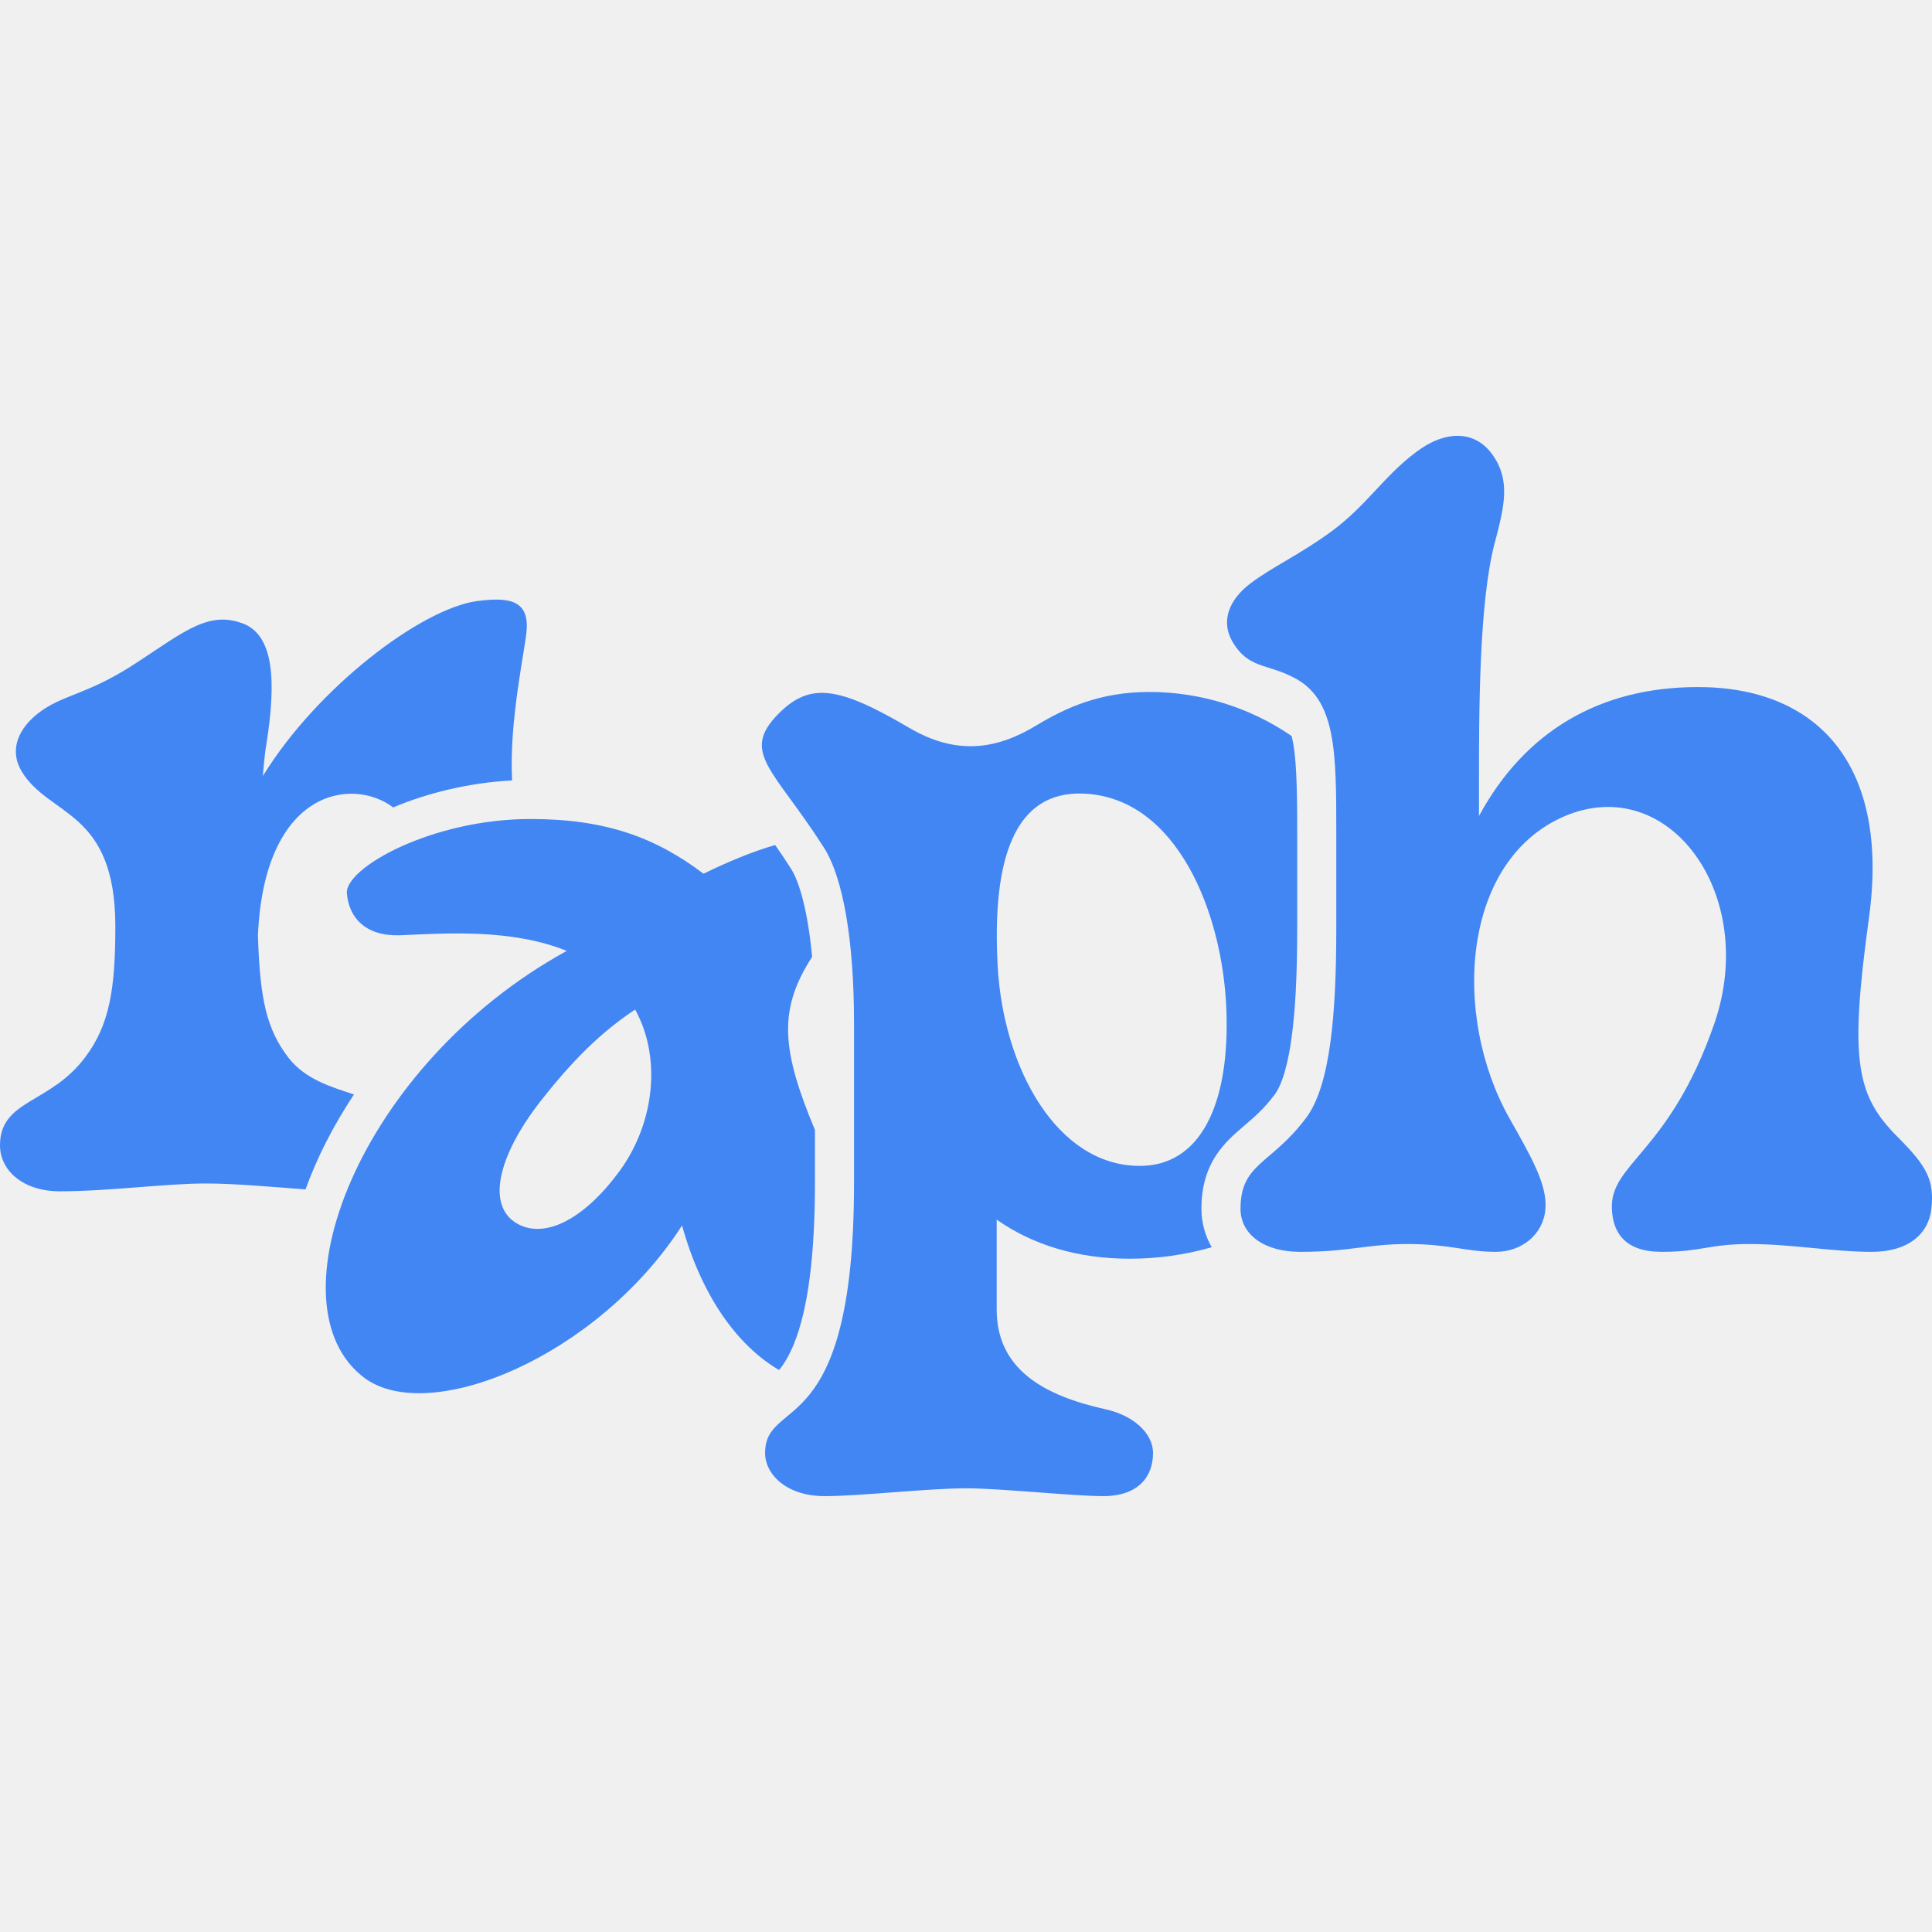
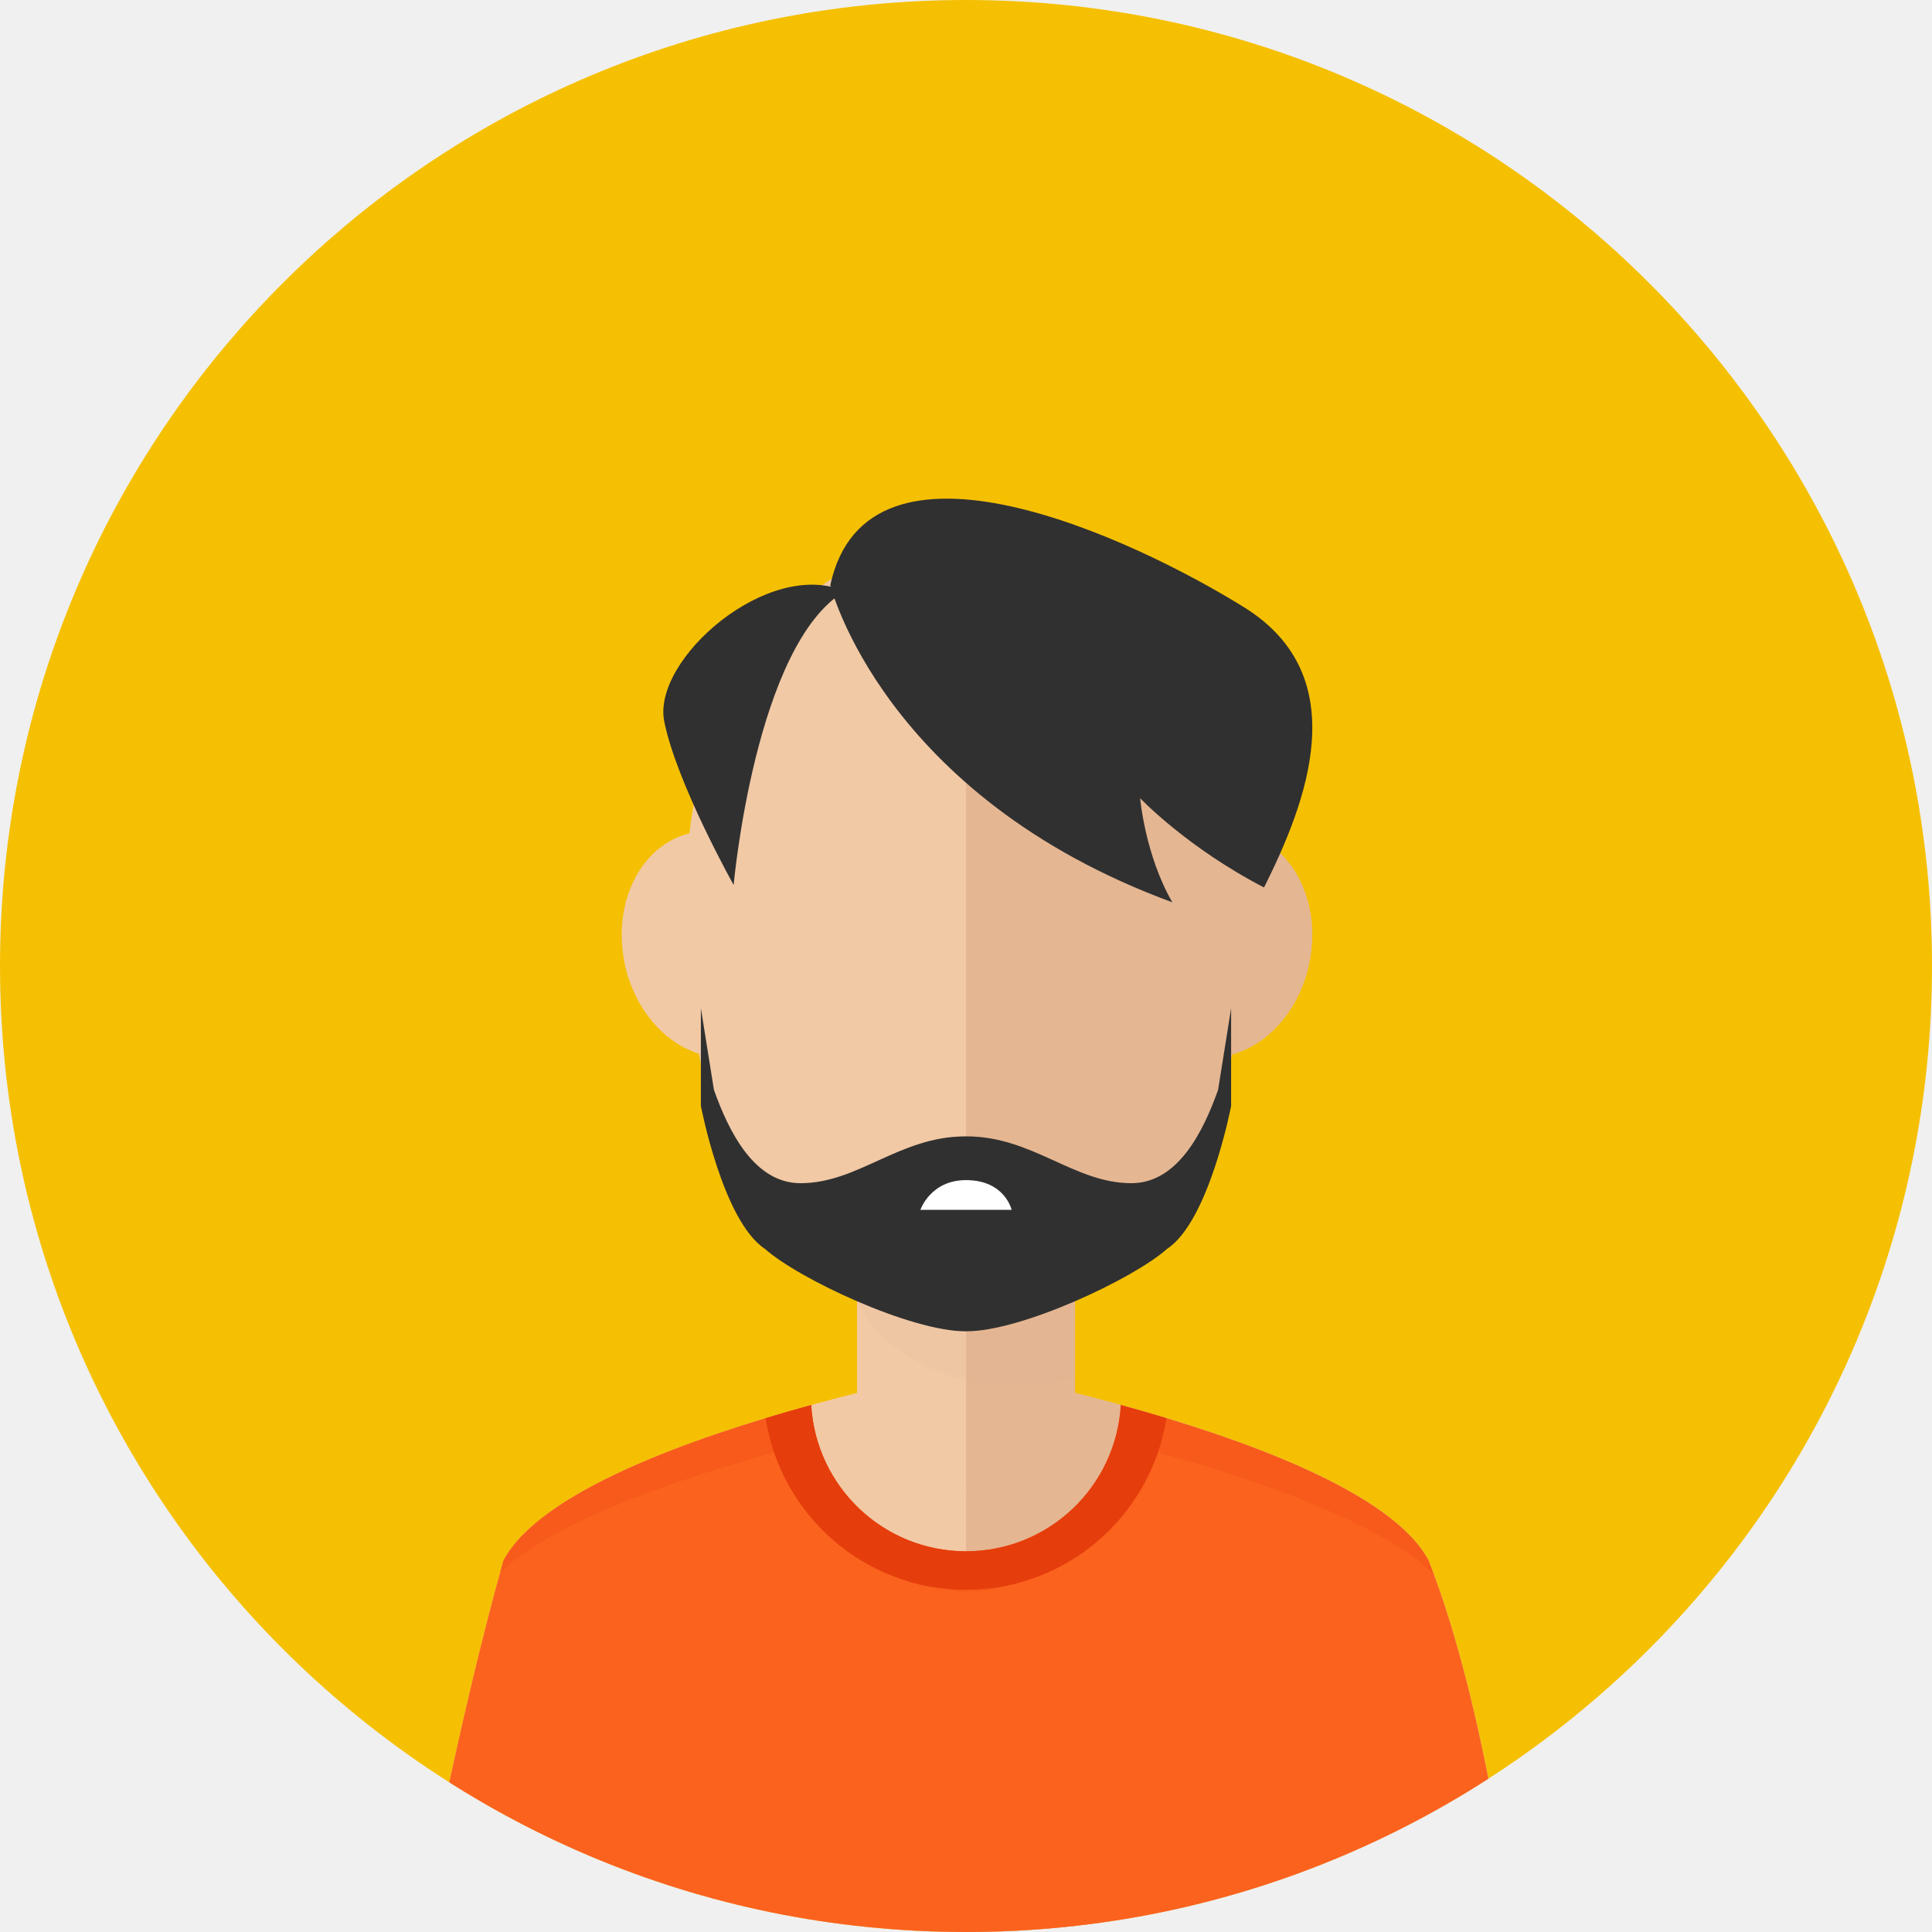
- <svg xmlns="http://www.w3.org/2000/svg" width="70pt" height="70pt" viewBox="0 0 2351.09 1290.35">
-   <defs>
-     <style>.a{fill:#4286f4;}</style>
-   </defs>
-   <path class="a" d="M430.75,801.49c-27.51-9.17-59.17-18.09-80-45.06-26.16-34.48-34.48-70.15-36.86-148.64C321.8,429.1,429.49,415.05,478.44,452.2c40.75-17.17,91.1-30,144.77-32.86,0-.6-.08-1.2-.11-1.81C619.53,345,639.75,257,640.94,235.6c2.38-36.87-23.79-39.24-60.65-34.49C512.51,210.63,386.47,305.76,319.87,414c1.19-14.27,2.38-28.54,4.76-41.62,10.7-70.16,10.7-132-32.11-145.08C249.72,213,218.8,242.73,157,282c-53.51,33.3-80.86,33.3-109.4,54.7-25,19-36.86,45.19-21.4,71.35,33.3,55.89,114.16,46.38,114.16,189.07,0,76.1-7.14,120.1-36.87,159.34C60.65,813.51,0,807.57,0,863.45c0,30.92,28.54,55.89,72.54,55.89,60.64,0,128.42-9.51,178.37-9.51,34.7,0,82.55,4.38,120.87,7.2C385.64,878.63,405.54,839.52,430.75,801.49Z" />
-   <path class="a" d="M948.09,1136.86c6.28-7.77,12.33-17.66,18.08-31.85,17-41.76,25.55-107.43,25.55-195.18V844.68c-39.77-95.2-44.57-143.51-7.13-204.78,1.22-2,2.45-3.92,3.68-5.84-5.27-56.73-15.78-91.95-25.82-107.5l-.14-.22c-6.59-10.35-12.93-19.71-19-28.4-27.25,7.91-57.38,20.29-87.16,34.94-58.27-44-118.91-66.59-210.47-66.59-120.1,0-225.94,59.45-223.56,90.37,2.38,29.73,22.6,52.32,64.21,51.13,55.89-2.38,135.56-8.32,203.34,19C436.4,766,325.81,1058.47,443.54,1146.47c78.48,58.26,283-25,386.46-185.51C854.69,1049.35,898.58,1107.84,948.09,1136.86Zm-193-243.68c-47.57,65.4-97.51,85.62-129.62,63-33.29-23.79-17.83-84.43,36.86-152.21,41.62-52.32,74.92-82,110.59-105.83C805,756.43,796.71,834.92,755.09,893.18Z" />
-   <path class="a" d="M1344.89,1184.52c-74.92-16.65-132-48.76-132-121.29V953.83c44,30.92,98.69,47.56,161.72,47.56a360.18,360.18,0,0,0,100-14,92.52,92.52,0,0,1-12.55-46.66c0-56.73,28.89-81.4,52.1-101.22,11.84-10.12,24.1-20.59,37.09-37.91,5.09-6.72,14.32-24.38,20.51-69.23,4.6-33.32,6.84-76.8,6.84-132.92V484.12c0-58-.88-95.59-6.83-118.85A305.9,305.9,0,0,0,1398.4,311.7c-59.46,0-101.08,19-136.75,40.43-48.75,29.73-97.51,36.86-154.59,3.57-86.8-51.13-121.29-55.89-159.34-17.84-47.56,47.57-5.94,67.78,54.7,162.91,23.78,36.86,36.86,114.16,36.86,214v195c0,317.5-108.21,258-108.21,328.2,0,25,25,52.32,72.54,52.32,44,0,124.86-9.51,172.42-9.51,41.62,0,129.62,9.51,166.48,9.51,44,0,60.65-25,60.65-52.32C1403.16,1213.06,1378.18,1191.65,1344.89,1184.52Zm-26.16-749.15c113,4.76,168.85,143.88,173.61,261.61,4.76,115.34-30.92,192.64-107,191.45-98.7-1.19-164.1-117.73-171.23-242.59C1207,515,1234.3,431.8,1318.73,435.37Z" />
-   <path class="a" d="M1509.62,940.75c0-55.89,36.86-53.51,79.67-110.59,29.73-39.24,36.86-127.24,36.86-230.69V484.12c0-99.88,0-164.09-52.32-190.26-32.1-16.64-54.7-10.7-73.72-42.8-15.46-26.16-3.57-52.33,21.4-71.35,28.54-21.41,59.46-34.49,99.89-64.21,41.62-30.92,63-66.59,101.07-95.13C1758.15-7,1793.82-7,1815.22,21.56c23.79,32.1,15.46,64.21,3.57,109.39-19,72.54-19,205.72-19,293.72v38.05c55.88-103.45,147.45-157,266.36-157,145.07,0,234.26,93.94,208.1,281.82-23.79,173.61-15.46,215.23,35.67,266.36,35.67,35.68,44,52.32,40.43,86.81-3.57,30.91-28.54,52.32-72.54,52.32-47.56,0-97.5-9.51-148.64-9.51-49.94,0-58.26,9.51-107,9.51-44,0-59.45-22.59-60.64-52.32-2.38-55.89,70.16-67.78,124.85-225.94,53.52-155.77-54.69-305.6-181.93-252.09-126.05,53.51-137.94,242.58-67.78,367.44,26.16,46.37,46.37,80.86,44,110.59-2.38,30.91-28.54,52.32-60.65,52.32-35.67,0-55.89-9.51-107-9.51-49.94,0-70.16,9.51-130.8,9.51C1538.16,993.07,1509.62,971.66,1509.62,940.75Z" />
+ <svg xmlns="http://www.w3.org/2000/svg" xmlns:xlink="http://www.w3.org/1999/xlink" version="1.1" id="Capa_1" x="0px" y="0px" viewBox="0 0 144.773 144.773" style="enable-background:new 0 0 144.773 144.773;" xml:space="preserve">
+   <g>
+     <circle style="fill:#F5C002;" cx="72.387" cy="72.386" r="72.386" />
+     <g>
+       <defs>
+         <circle id="SVGID_1_" cx="72.387" cy="72.386" r="72.386" />
+       </defs>
+       <clipPath id="SVGID_2_">
+         <use xlink:href="#SVGID_1_" style="overflow:visible;" />
+       </clipPath>
+       <g style="clip-path:url(#SVGID_2_);">
+         <g>
+           <path style="fill:#F1C9A5;" d="M107.053,116.94c-4.666-8.833-34.666-14.376-34.666-14.376s-30,5.543-34.666,14.376      c-3.449,12.258-6.334,27.833-6.334,27.833h41h41C113.387,144.773,111.438,128.073,107.053,116.94z" />
+           <path style="fill:#E4B692;" d="M72.387,102.564c0,0,30,5.543,34.666,14.376c4.386,11.133,6.334,27.833,6.334,27.833h-41V102.564      z" />
+           <rect x="64.22" y="84.606" style="fill:#F1C9A5;" width="16.334" height="27.336" />
+           <rect x="72.387" y="84.606" style="fill:#E4B692;" width="8.167" height="27.336" />
+           <path style="opacity:0.1;fill:#DDAC8C;" d="M64.22,97.273c1.469,4.217,7.397,6.634,11.751,6.634      c1.575,0,3.107-0.264,4.583-0.747V84.606H64.22V97.273z" />
+           <path style="fill:#F1C9A5;" d="M93.387,67.357c0-17.074-9.402-26.783-21-26.783c-11.598,0-21,9.709-21,26.783      c0,22.966,9.402,30.917,21,30.917C83.984,98.274,93.387,89.366,93.387,67.357z" />
+           <path style="fill:#E4B692;" d="M90.19,79.197c-3.807-0.398-6.377-4.5-5.732-9.156c0.637-4.66,4.242-8.12,8.051-7.724      c3.805,0.396,6.371,4.496,5.729,9.156C97.599,76.134,93.997,79.591,90.19,79.197z" />
+           <path style="fill:#F1C9A5;" d="M46.685,71.474c-0.643-4.66,1.924-8.76,5.727-9.156c3.81-0.396,7.416,3.063,8.055,7.724      c0.643,4.656-1.93,8.758-5.734,9.156C50.925,79.591,47.323,76.134,46.685,71.474z" />
+           <path style="fill:#E4B692;" d="M93.387,67.357c0-17.074-9.402-26.783-21-26.783v57.7C83.984,98.274,93.387,89.366,93.387,67.357      z" />
+         </g>
+         <path style="fill:#303030;" d="M91.277,81.668c-1.13,3.176-3.041,6.994-6.494,6.994c-4.316,0-7.403-3.508-12.354-3.508     c-0.014,0-0.027,0.002-0.041,0.002c-0.015,0-0.028-0.002-0.043-0.002c-4.95,0-8.036,3.508-12.354,3.508     c-3.453,0-5.363-3.818-6.493-6.994L52.52,75.55v7.321c0,0,1.641,8.622,4.79,10.705c2.565,2.279,10.938,6.183,15.033,6.183h0.001     c0.014,0,0.028-0.002,0.043-0.002c0.014,0,0.028,0.002,0.041,0.002h0.002c4.096,0,12.469-3.903,15.033-6.183     c3.149-2.083,4.79-10.705,4.79-10.705V75.55L91.277,81.668z" />
+         <path style="fill:#303030;" d="M62.218,43.841c0,0,3.9,15.787,25.632,23.773c-2.044-3.529-2.415-7.801-2.415-7.801     s3.529,3.715,9.286,6.687c3.158-6.314,6.873-15.787-1.485-20.987C84.878,40.312,65.004,31.024,62.218,43.841z" />
+         <path style="fill:#303030;" d="M54.975,66.314c0,0,1.613-18.023,8.328-22.01c-5.728-2.499-14.457,5.108-13.529,9.751     C50.703,58.699,54.975,66.314,54.975,66.314z" />
+         <path style="fill:#FB621E;" d="M107.053,116.94c-2.726-5.158-14.082-9.191-23.065-11.656c-0.352,6.11-5.402,10.96-11.601,10.96     c-6.198,0-11.249-4.85-11.6-10.96c-8.983,2.465-20.34,6.498-23.066,11.656c-3.449,12.258-6.334,27.833-6.334,27.833h41h41     C113.387,144.773,111.438,128.073,107.053,116.94z" />
+         <path style="opacity:0.2;fill:#E53D0C;" d="M60.114,108.284c0.372,6.11,5.715,10.96,12.272,10.96c6.558,0,11.9-4.85,12.272-10.96     c8.233,2.135,18.34,5.449,22.772,9.65c-0.124-0.336-0.25-0.668-0.379-0.994c-2.726-5.158-14.082-9.191-23.065-11.656     c-0.352,6.11-5.402,10.96-11.601,10.96c-6.198,0-11.249-4.85-11.6-10.96c-8.983,2.465-20.34,6.498-23.066,11.656     c-0.081,0.289-0.162,0.582-0.243,0.874C41.976,113.671,51.96,110.398,60.114,108.284z" />
+         <path style="fill:#E53D0C;" d="M57.37,106.269c1.138,7.28,7.418,12.856,15.017,12.856c7.599,0,13.879-5.576,15.017-12.856     c-1.161-0.352-2.307-0.68-3.416-0.984c-0.352,6.11-5.402,10.96-11.601,10.96c-6.198,0-11.249-4.85-11.6-10.96     C59.677,105.589,58.531,105.917,57.37,106.269z" />
+         <path style="fill:#FFFFFF;" d="M75.804,90.657c0,0-0.5-2.226-3.417-2.226c-2.667,0-3.417,2.226-3.417,2.226H75.804z" />
+       </g>
+     </g>
+   </g>
+   <g>
+ </g>
+   <g>
+ </g>
+   <g>
+ </g>
+   <g>
+ </g>
+   <g>
+ </g>
+   <g>
+ </g>
+   <g>
+ </g>
+   <g>
+ </g>
+   <g>
+ </g>
+   <g>
+ </g>
+   <g>
+ </g>
+   <g>
+ </g>
+   <g>
+ </g>
+   <g>
+ </g>
+   <g>
+ </g>
</svg>
